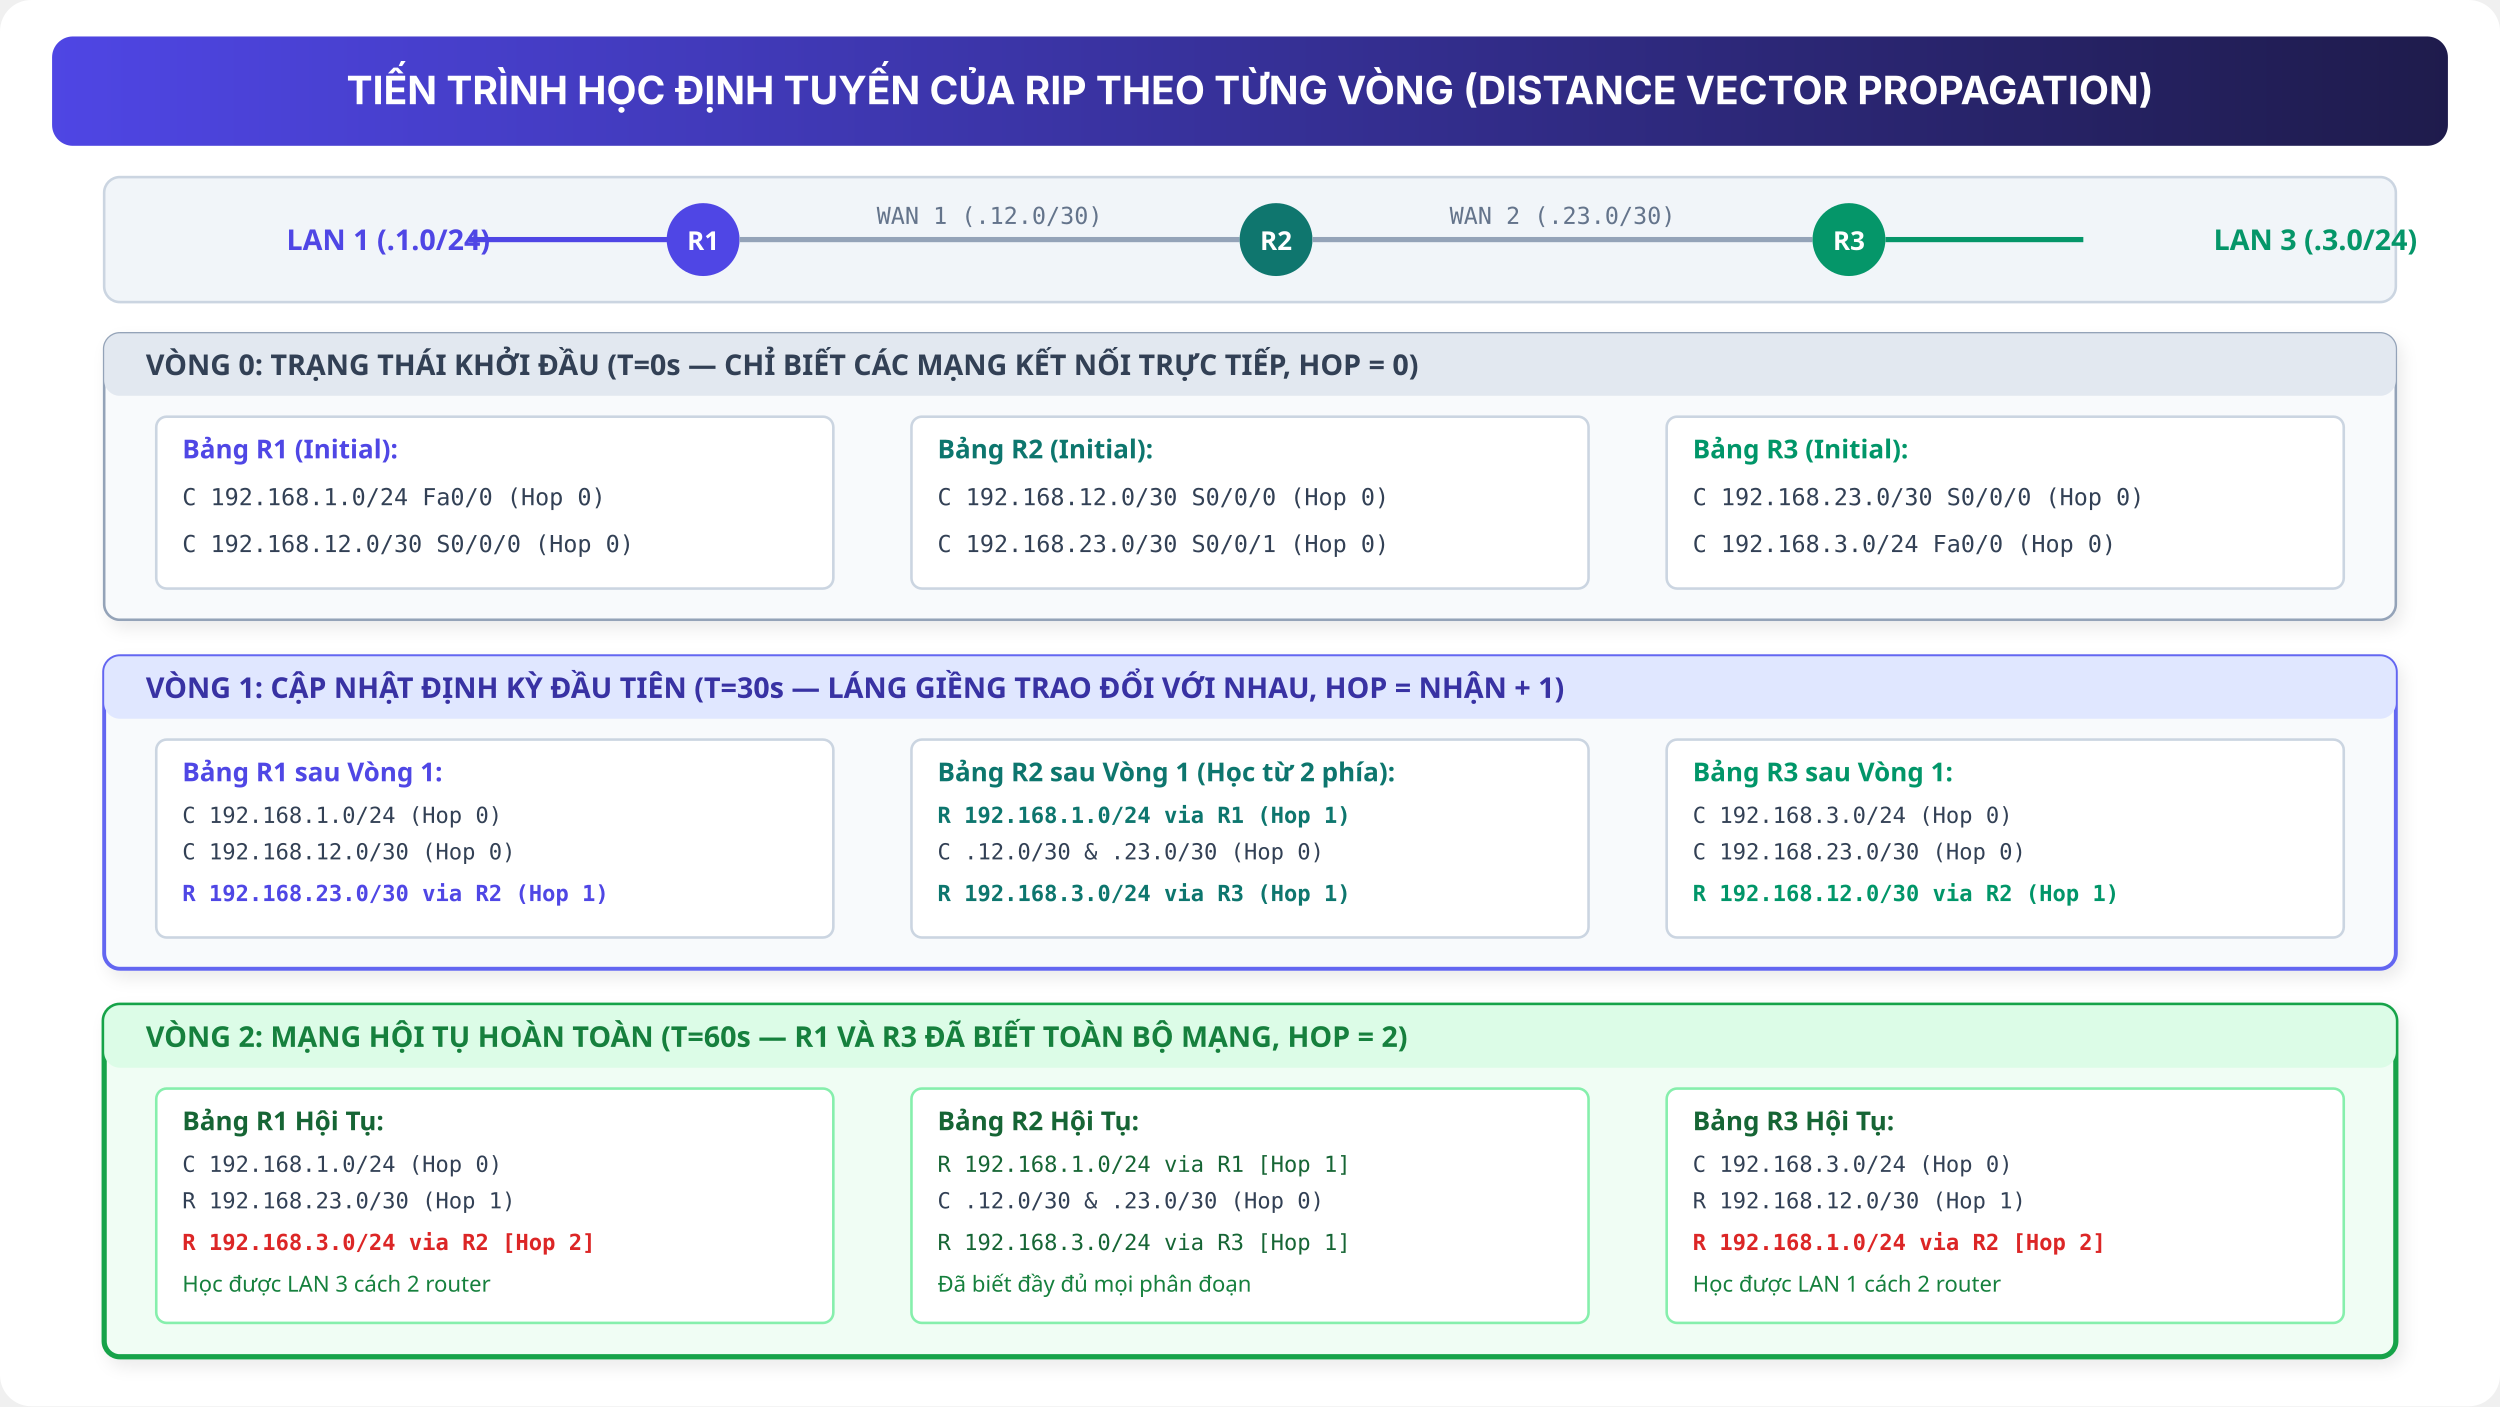
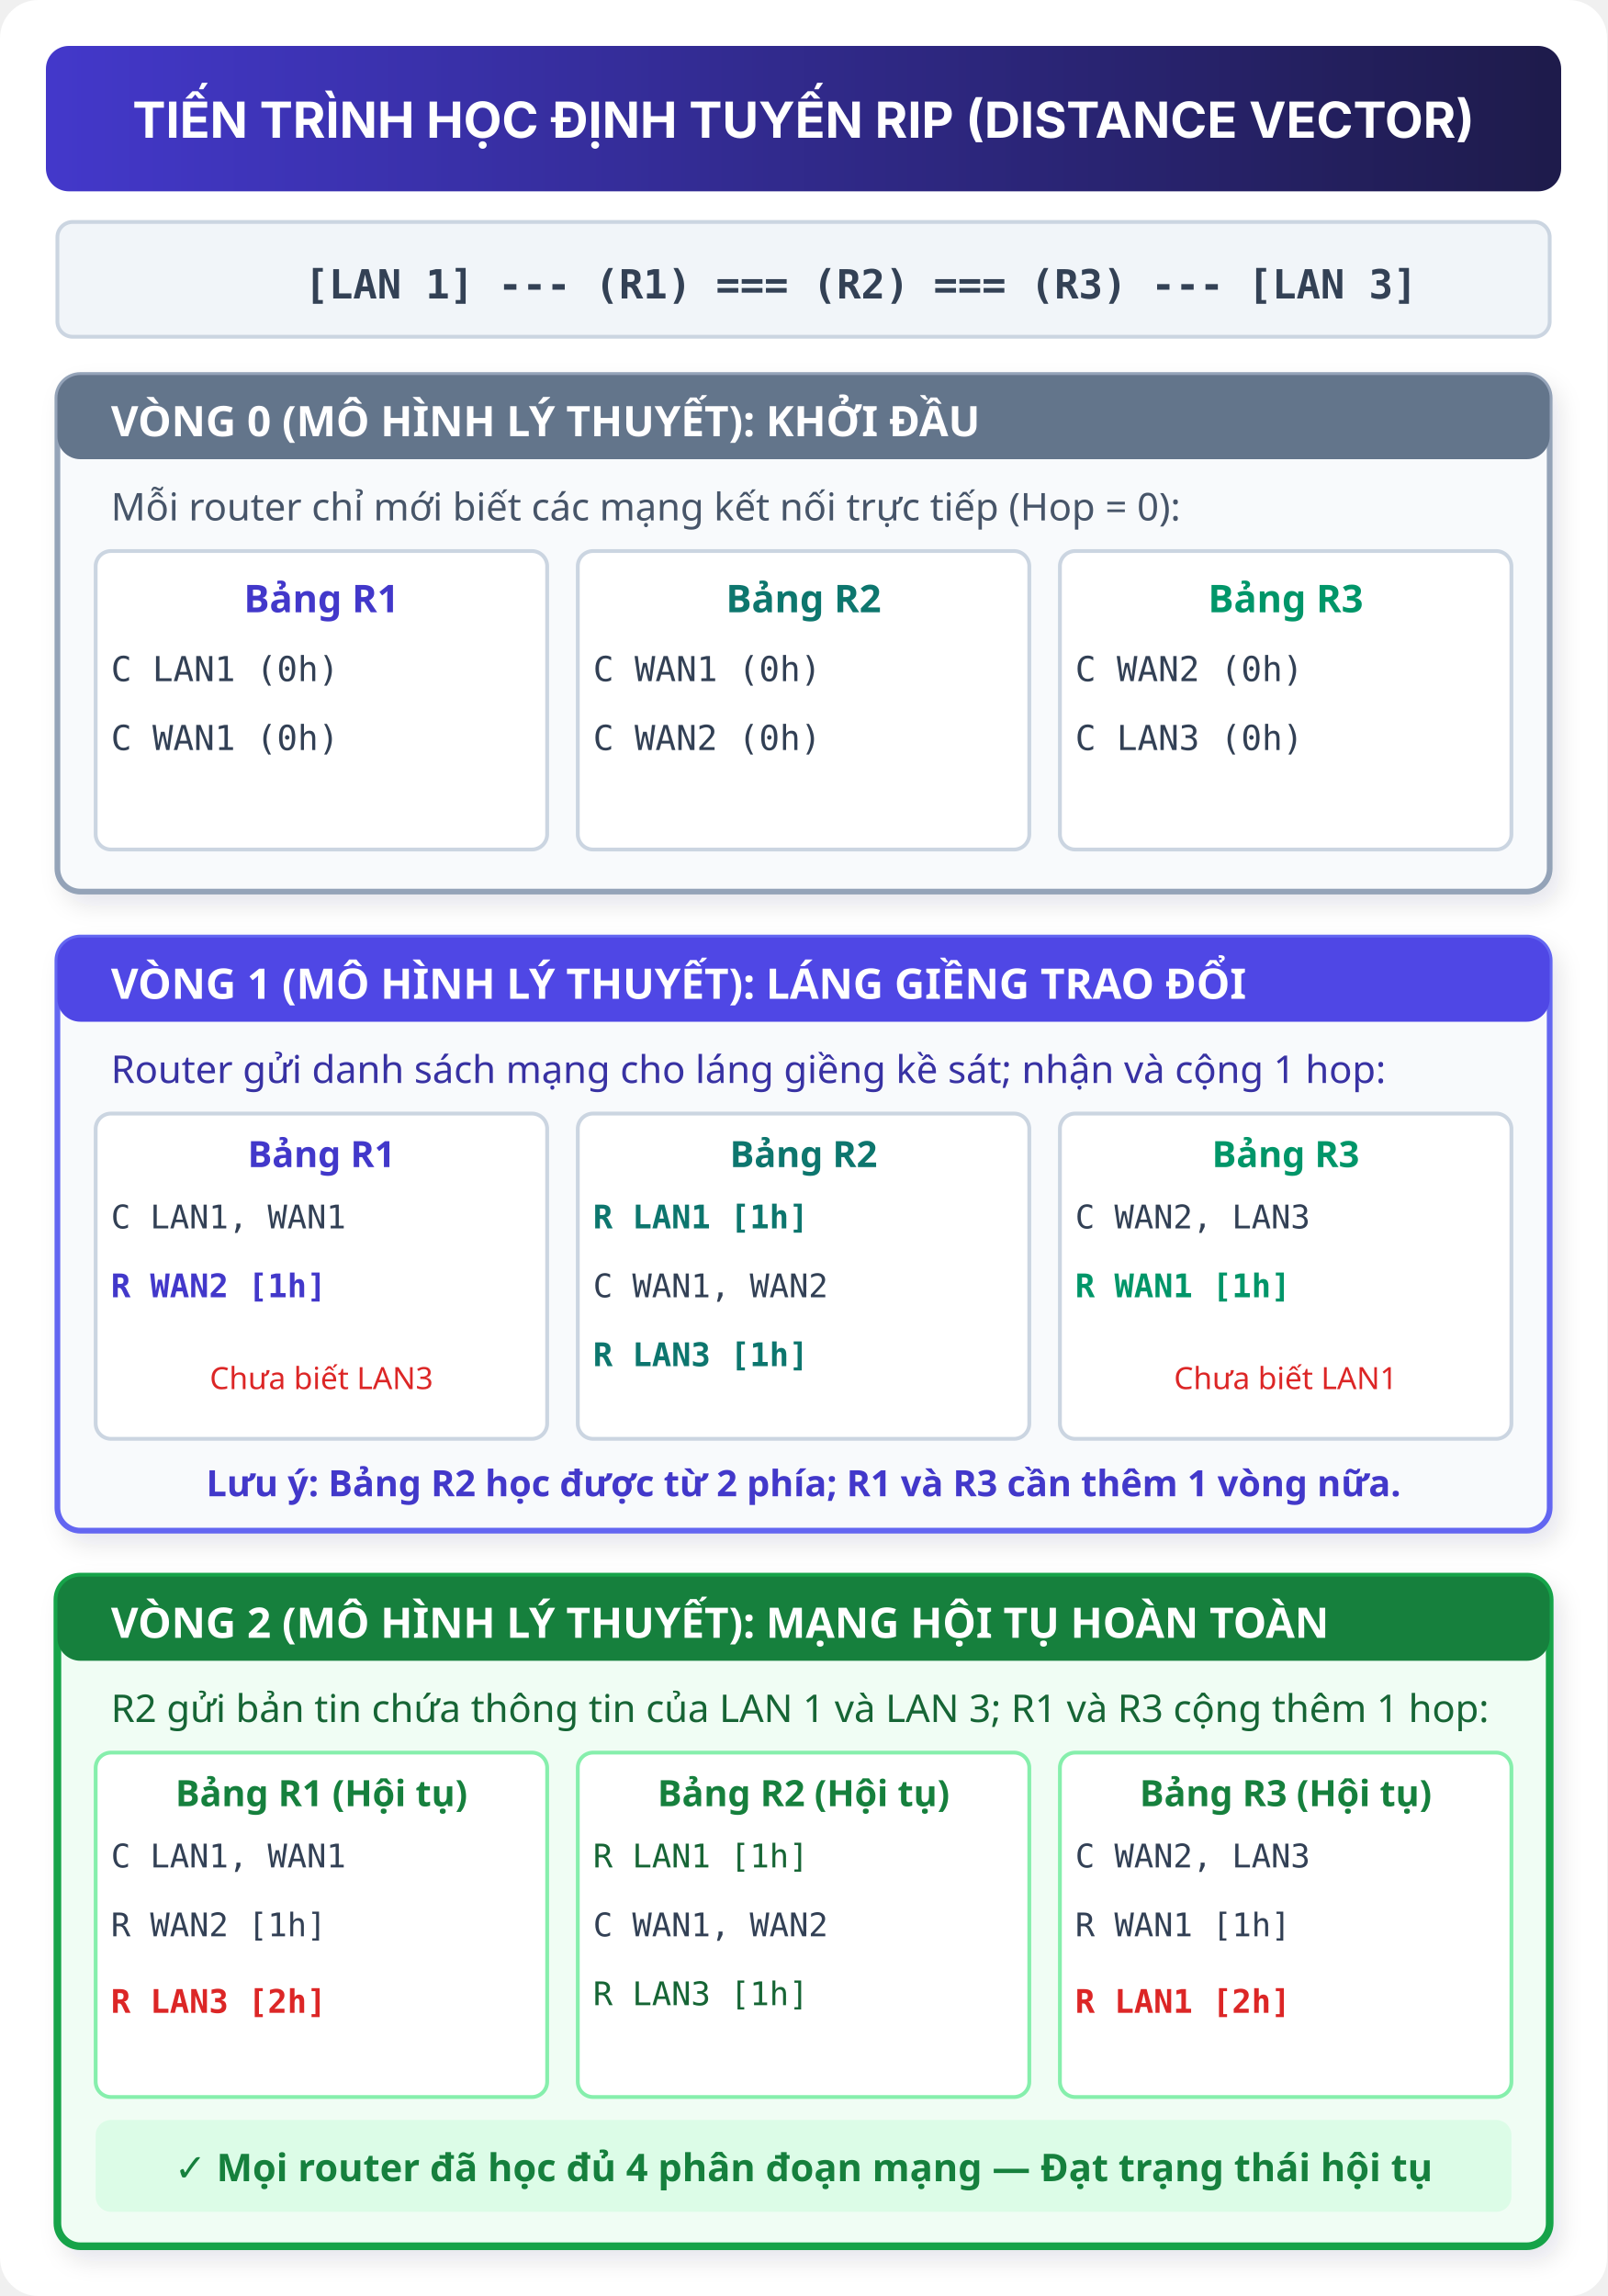
- <svg xmlns="http://www.w3.org/2000/svg" viewBox="0 0 960 540" width="100%" height="100%">
+ <svg xmlns="http://www.w3.org/2000/svg" viewBox="0 0 420 600" width="100%" height="100%">
  <defs>
-     <linearGradient id="ripHeader" x1="0%" y1="0%" x2="100%" y2="0%">
-       <stop offset="0%" stop-color="#4f46e5" />
+     <linearGradient id="ripHdr" x1="0%" y1="0%" x2="100%" y2="0%">
+       <stop offset="0%" stop-color="#4338ca" />
      <stop offset="100%" stop-color="#1e1b4b" />
    </linearGradient>
-     <filter id="ripShadow" x="-5%" y="-5%" width="110%" height="115%" filterUnits="userSpaceOnUse">
-       <feDropShadow dx="2" dy="3" stdDeviation="3" flood-color="#0f172a" flood-opacity="0.08" />
+     <filter id="rSh" x="-5%" y="-5%" width="110%" height="115%" filterUnits="userSpaceOnUse">
+       <feDropShadow dx="2" dy="3" stdDeviation="3" flood-color="#0f172a" flood-opacity="0.10" />
    </filter>
  </defs>
-   <rect width="100%" height="100%" fill="#ffffff" rx="12" />
-   <rect x="20" y="14" width="920" height="42" rx="8" fill="url(#ripHeader)" />
-   <text x="480" y="40" fill="#ffffff" font-family="system-ui, -apple-system, sans-serif" font-size="15" font-weight="bold" text-anchor="middle">
-     TIẾN TRÌNH HỌC ĐỊNH TUYẾN CỦA RIP THEO TỪNG VÒNG (DISTANCE VECTOR PROPAGATION)
+   <rect width="100%" height="100%" fill="#ffffff" rx="10" />
+   <rect x="12" y="12" width="396" height="38" rx="6" fill="url(#ripHdr)" />
+   <text x="210" y="36" fill="#ffffff" font-family="system-ui, -apple-system, sans-serif" font-size="13" font-weight="bold" text-anchor="middle">
+     TIẾN TRÌNH HỌC ĐỊNH TUYẾN RIP (DISTANCE VECTOR)
  </text>
-   <g transform="translate(40, 68)">
-     <rect width="880" height="48" rx="6" fill="#f1f5f9" stroke="#cbd5e1" />
-     <text x="70" y="28" fill="#4f46e5" font-family="system-ui, sans-serif" font-size="11" font-weight="bold">LAN 1 (.1.0/24)</text>
-     <line x1="140" y1="24" x2="220" y2="24" stroke="#4f46e5" stroke-width="2" />
-     <circle cx="230" cy="24" r="14" fill="#4f46e5" />
-     <text x="230" y="28" fill="#ffffff" font-family="system-ui, sans-serif" font-size="10" font-weight="bold" text-anchor="middle">R1</text>
-     <line x1="244" y1="24" x2="436" y2="24" stroke="#94a3b8" stroke-width="2" />
-     <text x="340" y="18" fill="#64748b" font-family="monospace" font-size="9" text-anchor="middle">WAN 1 (.12.0/30)</text>
-     <circle cx="450" cy="24" r="14" fill="#0f766e" />
-     <text x="450" y="28" fill="#ffffff" font-family="system-ui, sans-serif" font-size="10" font-weight="bold" text-anchor="middle">R2</text>
-     <line x1="464" y1="24" x2="656" y2="24" stroke="#94a3b8" stroke-width="2" />
-     <text x="560" y="18" fill="#64748b" font-family="monospace" font-size="9" text-anchor="middle">WAN 2 (.23.0/30)</text>
-     <circle cx="670" cy="24" r="14" fill="#059669" />
-     <text x="670" y="28" fill="#ffffff" font-family="system-ui, sans-serif" font-size="10" font-weight="bold" text-anchor="middle">R3</text>
-     <line x1="684" y1="24" x2="760" y2="24" stroke="#059669" stroke-width="2" />
-     <text x="810" y="28" fill="#059669" font-family="system-ui, sans-serif" font-size="11" font-weight="bold">LAN 3 (.3.0/24)</text>
+   <g transform="translate(15, 58)">
+     <rect width="390" height="30" rx="4" fill="#f1f5f9" stroke="#cbd5e1" />
+     <text x="210" y="20" fill="#334155" font-family="monospace" font-size="10.5" font-weight="bold" text-anchor="middle">
+       [LAN 1] --- (R1) === (R2) === (R3) --- [LAN 3]
+     </text>
  </g>
-   <g transform="translate(40, 128)" filter="url(#ripShadow)">
-     <rect width="880" height="110" rx="6" fill="#f8fafc" stroke="#94a3b8" stroke-width="1" />
-     <rect width="880" height="24" rx="6" fill="#e2e8f0" />
-     <text x="16" y="16" fill="#334155" font-family="system-ui, sans-serif" font-size="11" font-weight="bold">
-       VÒNG 0: TRẠNG THÁI KHỞI ĐẦU (T=0s — CHỈ BIẾT CÁC MẠNG KẾT NỐI TRỰC TIẾP, HOP = 0)
+   <g transform="translate(15, 98)" filter="url(#rSh)">
+     <rect width="390" height="135" rx="6" fill="#f8fafc" stroke="#94a3b8" stroke-width="1.5" />
+     <rect width="390" height="22" rx="6" fill="#64748b" />
+     <text x="14" y="16" fill="#ffffff" font-family="system-ui, sans-serif" font-size="11" font-weight="bold">
+       VÒNG 0 (MÔ HÌNH LÝ THUYẾT): KHỞI ĐẦU
    </text>
-     <rect x="20" y="32" width="260" height="66" rx="4" fill="#ffffff" stroke="#cbd5e1" />
-     <text x="30" y="48" fill="#4f46e5" font-family="system-ui, sans-serif" font-size="10" font-weight="bold">Bảng R1 (Initial):</text>
-     <text x="30" y="66" fill="#334155" font-family="monospace" font-size="9">C 192.168.1.0/24  Fa0/0  (Hop 0)</text>
-     <text x="30" y="84" fill="#334155" font-family="monospace" font-size="9">C 192.168.12.0/30 S0/0/0 (Hop 0)</text>
-     <rect x="310" y="32" width="260" height="66" rx="4" fill="#ffffff" stroke="#cbd5e1" />
-     <text x="320" y="48" fill="#0f766e" font-family="system-ui, sans-serif" font-size="10" font-weight="bold">Bảng R2 (Initial):</text>
-     <text x="320" y="66" fill="#334155" font-family="monospace" font-size="9">C 192.168.12.0/30 S0/0/0 (Hop 0)</text>
-     <text x="320" y="84" fill="#334155" font-family="monospace" font-size="9">C 192.168.23.0/30 S0/0/1 (Hop 0)</text>
-     <rect x="600" y="32" width="260" height="66" rx="4" fill="#ffffff" stroke="#cbd5e1" />
-     <text x="610" y="48" fill="#059669" font-family="system-ui, sans-serif" font-size="10" font-weight="bold">Bảng R3 (Initial):</text>
-     <text x="610" y="66" fill="#334155" font-family="monospace" font-size="9">C 192.168.23.0/30 S0/0/0 (Hop 0)</text>
-     <text x="610" y="84" fill="#334155" font-family="monospace" font-size="9">C 192.168.3.0/24  Fa0/0  (Hop 0)</text>
+     <text x="14" y="38" fill="#475569" font-family="system-ui, sans-serif" font-size="10">Mỗi router chỉ mới biết các mạng kết nối trực tiếp (Hop = 0):</text>
+     <rect x="10" y="46" width="118" height="78" rx="4" fill="#ffffff" stroke="#cbd5e1" />
+     <text x="69" y="62" fill="#4338ca" font-family="system-ui, sans-serif" font-size="10" font-weight="bold" text-anchor="middle">Bảng R1</text>
+     <text x="14" y="80" fill="#334155" font-family="monospace" font-size="9">C LAN1 (0h)</text>
+     <text x="14" y="98" fill="#334155" font-family="monospace" font-size="9">C WAN1 (0h)</text>
+     <rect x="136" y="46" width="118" height="78" rx="4" fill="#ffffff" stroke="#cbd5e1" />
+     <text x="195" y="62" fill="#0f766e" font-family="system-ui, sans-serif" font-size="10" font-weight="bold" text-anchor="middle">Bảng R2</text>
+     <text x="140" y="80" fill="#334155" font-family="monospace" font-size="9">C WAN1 (0h)</text>
+     <text x="140" y="98" fill="#334155" font-family="monospace" font-size="9">C WAN2 (0h)</text>
+     <rect x="262" y="46" width="118" height="78" rx="4" fill="#ffffff" stroke="#cbd5e1" />
+     <text x="321" y="62" fill="#059669" font-family="system-ui, sans-serif" font-size="10" font-weight="bold" text-anchor="middle">Bảng R3</text>
+     <text x="266" y="80" fill="#334155" font-family="monospace" font-size="9">C WAN2 (0h)</text>
+     <text x="266" y="98" fill="#334155" font-family="monospace" font-size="9">C LAN3 (0h)</text>
  </g>
-   <g transform="translate(40, 252)" filter="url(#ripShadow)">
-     <rect width="880" height="120" rx="6" fill="#f8fafc" stroke="#6366f1" stroke-width="1.5" />
-     <rect width="880" height="24" rx="6" fill="#e0e7ff" />
-     <text x="16" y="16" fill="#3730a3" font-family="system-ui, sans-serif" font-size="11" font-weight="bold">
-       VÒNG 1: CẬP NHẬT ĐỊNH KỲ ĐẦU TIÊN (T=30s — LÁNG GIỀNG TRAO ĐỔI VỚI NHAU, HOP = NHẬN + 1)
+   <g transform="translate(15, 245)" filter="url(#rSh)">
+     <rect width="390" height="155" rx="6" fill="#f8fafc" stroke="#6366f1" stroke-width="1.5" />
+     <rect width="390" height="22" rx="6" fill="#4f46e5" />
+     <text x="14" y="16" fill="#ffffff" font-family="system-ui, sans-serif" font-size="11" font-weight="bold">
+       VÒNG 1 (MÔ HÌNH LÝ THUYẾT): LÁNG GIỀNG TRAO ĐỔI
    </text>
-     <rect x="20" y="32" width="260" height="76" rx="4" fill="#ffffff" stroke="#cbd5e1" />
-     <text x="30" y="48" fill="#4f46e5" font-family="system-ui, sans-serif" font-size="10" font-weight="bold">Bảng R1 sau Vòng 1:</text>
-     <text x="30" y="64" fill="#334155" font-family="monospace" font-size="8.5">C 192.168.1.0/24 (Hop 0)</text>
-     <text x="30" y="78" fill="#334155" font-family="monospace" font-size="8.5">C 192.168.12.0/30 (Hop 0)</text>
-     <text x="30" y="94" fill="#4f46e5" font-family="monospace" font-size="8.5" font-weight="bold">R 192.168.23.0/30 via R2 (Hop 1)</text>
-     <rect x="310" y="32" width="260" height="76" rx="4" fill="#ffffff" stroke="#cbd5e1" />
-     <text x="320" y="48" fill="#0f766e" font-family="system-ui, sans-serif" font-size="10" font-weight="bold">Bảng R2 sau Vòng 1 (Học từ 2 phía):</text>
-     <text x="320" y="64" fill="#0f766e" font-family="monospace" font-size="8.5" font-weight="bold">R 192.168.1.0/24 via R1 (Hop 1)</text>
-     <text x="320" y="78" fill="#334155" font-family="monospace" font-size="8.5">C .12.0/30 &amp; .23.0/30 (Hop 0)</text>
-     <text x="320" y="94" fill="#0f766e" font-family="monospace" font-size="8.5" font-weight="bold">R 192.168.3.0/24 via R3 (Hop 1)</text>
-     <rect x="600" y="32" width="260" height="76" rx="4" fill="#ffffff" stroke="#cbd5e1" />
-     <text x="610" y="48" fill="#059669" font-family="system-ui, sans-serif" font-size="10" font-weight="bold">Bảng R3 sau Vòng 1:</text>
-     <text x="610" y="64" fill="#334155" font-family="monospace" font-size="8.5">C 192.168.3.0/24 (Hop 0)</text>
-     <text x="610" y="78" fill="#334155" font-family="monospace" font-size="8.5">C 192.168.23.0/30 (Hop 0)</text>
-     <text x="610" y="94" fill="#059669" font-family="monospace" font-size="8.5" font-weight="bold">R 192.168.12.0/30 via R2 (Hop 1)</text>
+     <text x="14" y="38" fill="#3730a3" font-family="system-ui, sans-serif" font-size="10">Router gửi danh sách mạng cho láng giềng kề sát; nhận và cộng 1 hop:</text>
+     <rect x="10" y="46" width="118" height="85" rx="4" fill="#ffffff" stroke="#cbd5e1" />
+     <text x="69" y="60" fill="#4338ca" font-family="system-ui, sans-serif" font-size="9.5" font-weight="bold" text-anchor="middle">Bảng R1</text>
+     <text x="14" y="76" fill="#334155" font-family="monospace" font-size="8.5">C LAN1, WAN1</text>
+     <text x="14" y="94" fill="#4338ca" font-family="monospace" font-size="8.5" font-weight="bold">R WAN2 [1h]</text>
+     <text x="69" y="118" fill="#dc2626" font-family="system-ui" font-size="8" text-anchor="middle">Chưa biết LAN3</text>
+     <rect x="136" y="46" width="118" height="85" rx="4" fill="#ffffff" stroke="#cbd5e1" />
+     <text x="195" y="60" fill="#0f766e" font-family="system-ui, sans-serif" font-size="9.5" font-weight="bold" text-anchor="middle">Bảng R2</text>
+     <text x="140" y="76" fill="#0f766e" font-family="monospace" font-size="8.5" font-weight="bold">R LAN1 [1h]</text>
+     <text x="140" y="94" fill="#334155" font-family="monospace" font-size="8.5">C WAN1, WAN2</text>
+     <text x="140" y="112" fill="#0f766e" font-family="monospace" font-size="8.5" font-weight="bold">R LAN3 [1h]</text>
+     <rect x="262" y="46" width="118" height="85" rx="4" fill="#ffffff" stroke="#cbd5e1" />
+     <text x="321" y="60" fill="#059669" font-family="system-ui, sans-serif" font-size="9.5" font-weight="bold" text-anchor="middle">Bảng R3</text>
+     <text x="266" y="76" fill="#334155" font-family="monospace" font-size="8.5">C WAN2, LAN3</text>
+     <text x="266" y="94" fill="#059669" font-family="monospace" font-size="8.5" font-weight="bold">R WAN1 [1h]</text>
+     <text x="321" y="118" fill="#dc2626" font-family="system-ui" font-size="8" text-anchor="middle">Chưa biết LAN1</text>
+     <text x="195" y="146" fill="#4338ca" font-family="system-ui, sans-serif" font-size="9.5" font-weight="bold" text-anchor="middle">
+       Lưu ý: Bảng R2 học được từ 2 phía; R1 và R3 cần thêm 1 vòng nữa.
+     </text>
  </g>
-   <g transform="translate(40, 386)" filter="url(#ripShadow)">
-     <rect width="880" height="135" rx="6" fill="#f0fdf4" stroke="#16a34a" stroke-width="2" />
-     <rect width="880" height="24" rx="6" fill="#dcfce7" />
-     <text x="16" y="16" fill="#15803d" font-family="system-ui, sans-serif" font-size="11" font-weight="bold">
-       VÒNG 2: MẠNG HỘI TỤ HOÀN TOÀN (T=60s — R1 VÀ R3 ĐÃ BIẾT TOÀN BỘ MẠNG, HOP = 2)
+   <g transform="translate(15, 412)" filter="url(#rSh)">
+     <rect width="390" height="175" rx="6" fill="#f0fdf4" stroke="#16a34a" stroke-width="2" />
+     <rect width="390" height="22" rx="6" fill="#15803d" />
+     <text x="14" y="16" fill="#ffffff" font-family="system-ui, sans-serif" font-size="11" font-weight="bold">
+       VÒNG 2 (MÔ HÌNH LÝ THUYẾT): MẠNG HỘI TỤ HOÀN TOÀN
    </text>
-     <rect x="20" y="32" width="260" height="90" rx="4" fill="#ffffff" stroke="#86efac" />
-     <text x="30" y="48" fill="#166534" font-family="system-ui, sans-serif" font-size="10" font-weight="bold">Bảng R1 Hội Tụ:</text>
-     <text x="30" y="64" fill="#334155" font-family="monospace" font-size="8.5">C 192.168.1.0/24 (Hop 0)</text>
-     <text x="30" y="78" fill="#334155" font-family="monospace" font-size="8.5">R 192.168.23.0/30 (Hop 1)</text>
-     <text x="30" y="94" fill="#dc2626" font-family="monospace" font-size="8.5" font-weight="bold">R 192.168.3.0/24 via R2 [Hop 2]</text>
-     <text x="30" y="110" fill="#15803d" font-family="system-ui, sans-serif" font-size="8.5">Học được LAN 3 cách 2 router</text>
-     <rect x="310" y="32" width="260" height="90" rx="4" fill="#ffffff" stroke="#86efac" />
-     <text x="320" y="48" fill="#166534" font-family="system-ui, sans-serif" font-size="10" font-weight="bold">Bảng R2 Hội Tụ:</text>
-     <text x="320" y="64" fill="#166534" font-family="monospace" font-size="8.5">R 192.168.1.0/24 via R1 [Hop 1]</text>
-     <text x="320" y="78" fill="#334155" font-family="monospace" font-size="8.5">C .12.0/30 &amp; .23.0/30 (Hop 0)</text>
-     <text x="320" y="94" fill="#166534" font-family="monospace" font-size="8.5">R 192.168.3.0/24 via R3 [Hop 1]</text>
-     <text x="320" y="110" fill="#15803d" font-family="system-ui, sans-serif" font-size="8.5">Đã biết đầy đủ mọi phân đoạn</text>
-     <rect x="600" y="32" width="260" height="90" rx="4" fill="#ffffff" stroke="#86efac" />
-     <text x="610" y="48" fill="#166534" font-family="system-ui, sans-serif" font-size="10" font-weight="bold">Bảng R3 Hội Tụ:</text>
-     <text x="610" y="64" fill="#334155" font-family="monospace" font-size="8.5">C 192.168.3.0/24 (Hop 0)</text>
-     <text x="610" y="78" fill="#334155" font-family="monospace" font-size="8.5">R 192.168.12.0/30 (Hop 1)</text>
-     <text x="610" y="94" fill="#dc2626" font-family="monospace" font-size="8.5" font-weight="bold">R 192.168.1.0/24 via R2 [Hop 2]</text>
-     <text x="610" y="110" fill="#15803d" font-family="system-ui, sans-serif" font-size="8.5">Học được LAN 1 cách 2 router</text>
+     <text x="14" y="38" fill="#166534" font-family="system-ui, sans-serif" font-size="10">R2 gửi bản tin chứa thông tin của LAN 1 và LAN 3; R1 và R3 cộng thêm 1 hop:</text>
+     <rect x="10" y="46" width="118" height="90" rx="4" fill="#ffffff" stroke="#86efac" />
+     <text x="69" y="60" fill="#15803d" font-family="system-ui, sans-serif" font-size="9.5" font-weight="bold" text-anchor="middle">Bảng R1 (Hội tụ)</text>
+     <text x="14" y="76" fill="#334155" font-family="monospace" font-size="8.5">C LAN1, WAN1</text>
+     <text x="14" y="94" fill="#334155" font-family="monospace" font-size="8.5">R WAN2 [1h]</text>
+     <text x="14" y="114" fill="#dc2626" font-family="monospace" font-size="8.5" font-weight="bold">R LAN3 [2h]</text>
+     <rect x="136" y="46" width="118" height="90" rx="4" fill="#ffffff" stroke="#86efac" />
+     <text x="195" y="60" fill="#15803d" font-family="system-ui, sans-serif" font-size="9.5" font-weight="bold" text-anchor="middle">Bảng R2 (Hội tụ)</text>
+     <text x="140" y="76" fill="#166534" font-family="monospace" font-size="8.5">R LAN1 [1h]</text>
+     <text x="140" y="94" fill="#334155" font-family="monospace" font-size="8.5">C WAN1, WAN2</text>
+     <text x="140" y="112" fill="#166534" font-family="monospace" font-size="8.5">R LAN3 [1h]</text>
+     <rect x="262" y="46" width="118" height="90" rx="4" fill="#ffffff" stroke="#86efac" />
+     <text x="321" y="60" fill="#15803d" font-family="system-ui, sans-serif" font-size="9.5" font-weight="bold" text-anchor="middle">Bảng R3 (Hội tụ)</text>
+     <text x="266" y="76" fill="#334155" font-family="monospace" font-size="8.5">C WAN2, LAN3</text>
+     <text x="266" y="94" fill="#334155" font-family="monospace" font-size="8.5">R WAN1 [1h]</text>
+     <text x="266" y="114" fill="#dc2626" font-family="monospace" font-size="8.5" font-weight="bold">R LAN1 [2h]</text>
+     <rect x="10" y="142" width="370" height="24" rx="4" fill="#dcfce7" />
+     <text x="195" y="158" fill="#15803d" font-family="system-ui, sans-serif" font-size="10" font-weight="bold" text-anchor="middle">
+       ✓ Mọi router đã học đủ 4 phân đoạn mạng — Đạt trạng thái hội tụ
+     </text>
  </g>
</svg>
